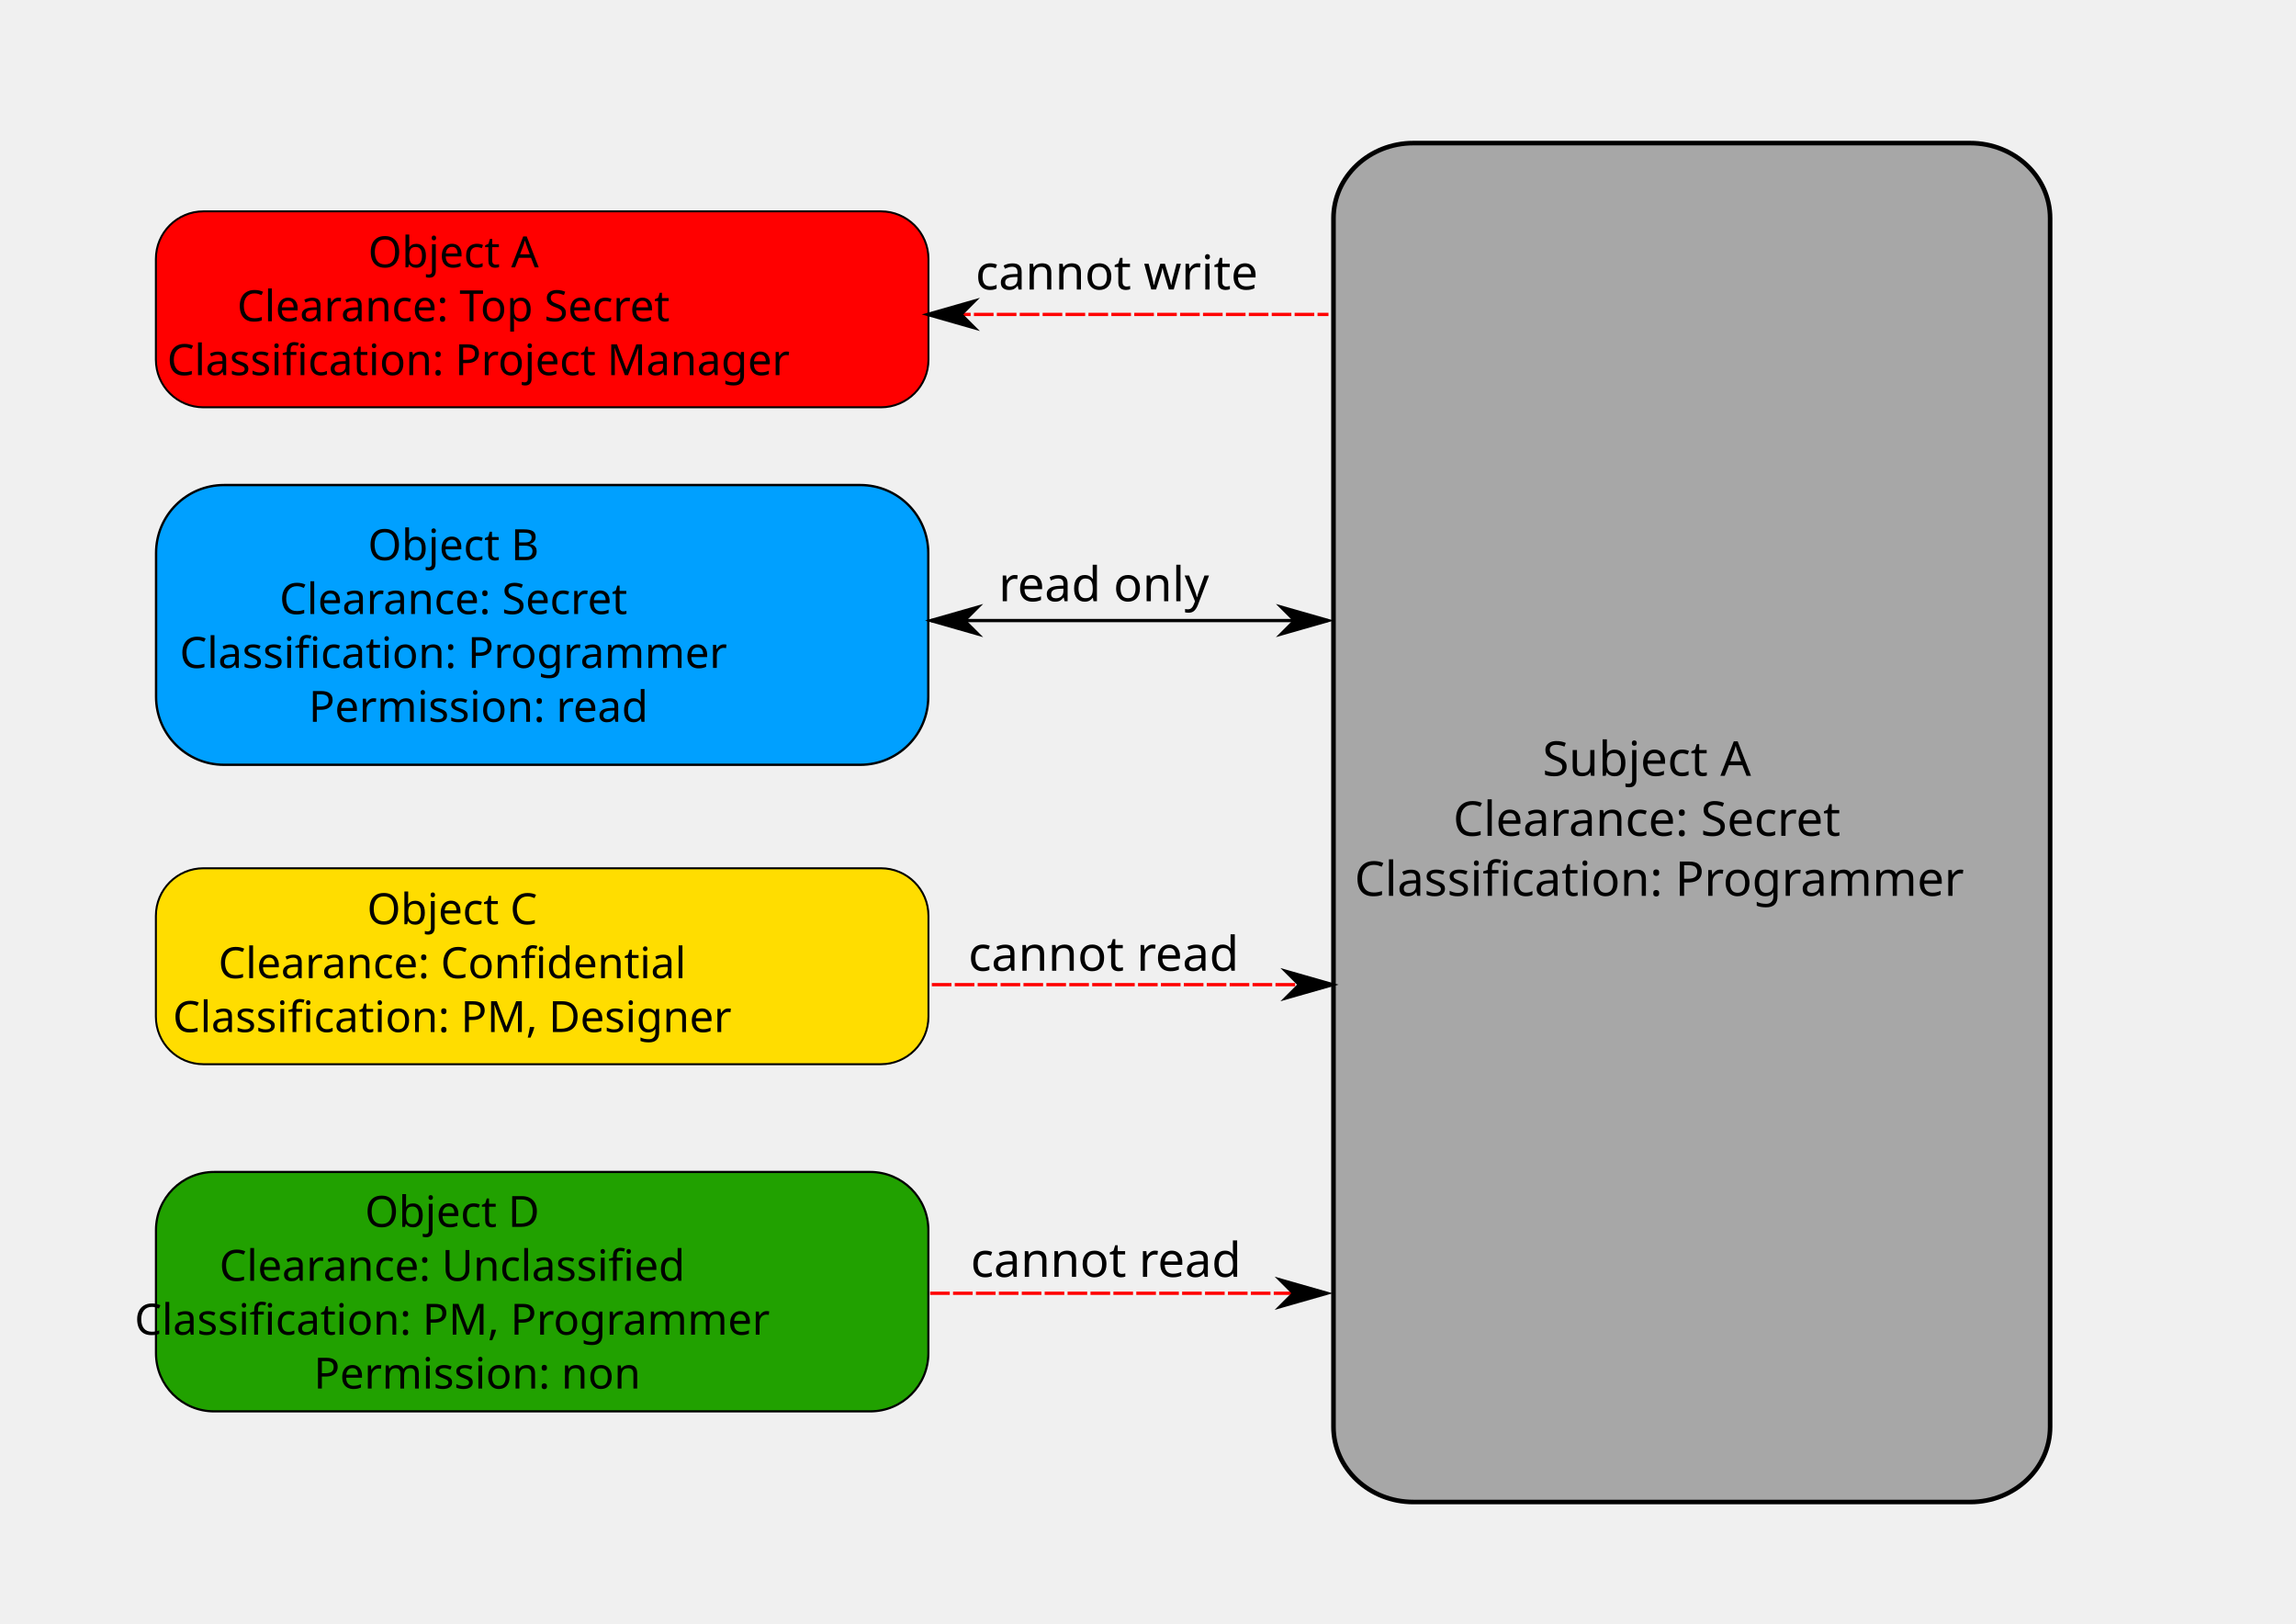
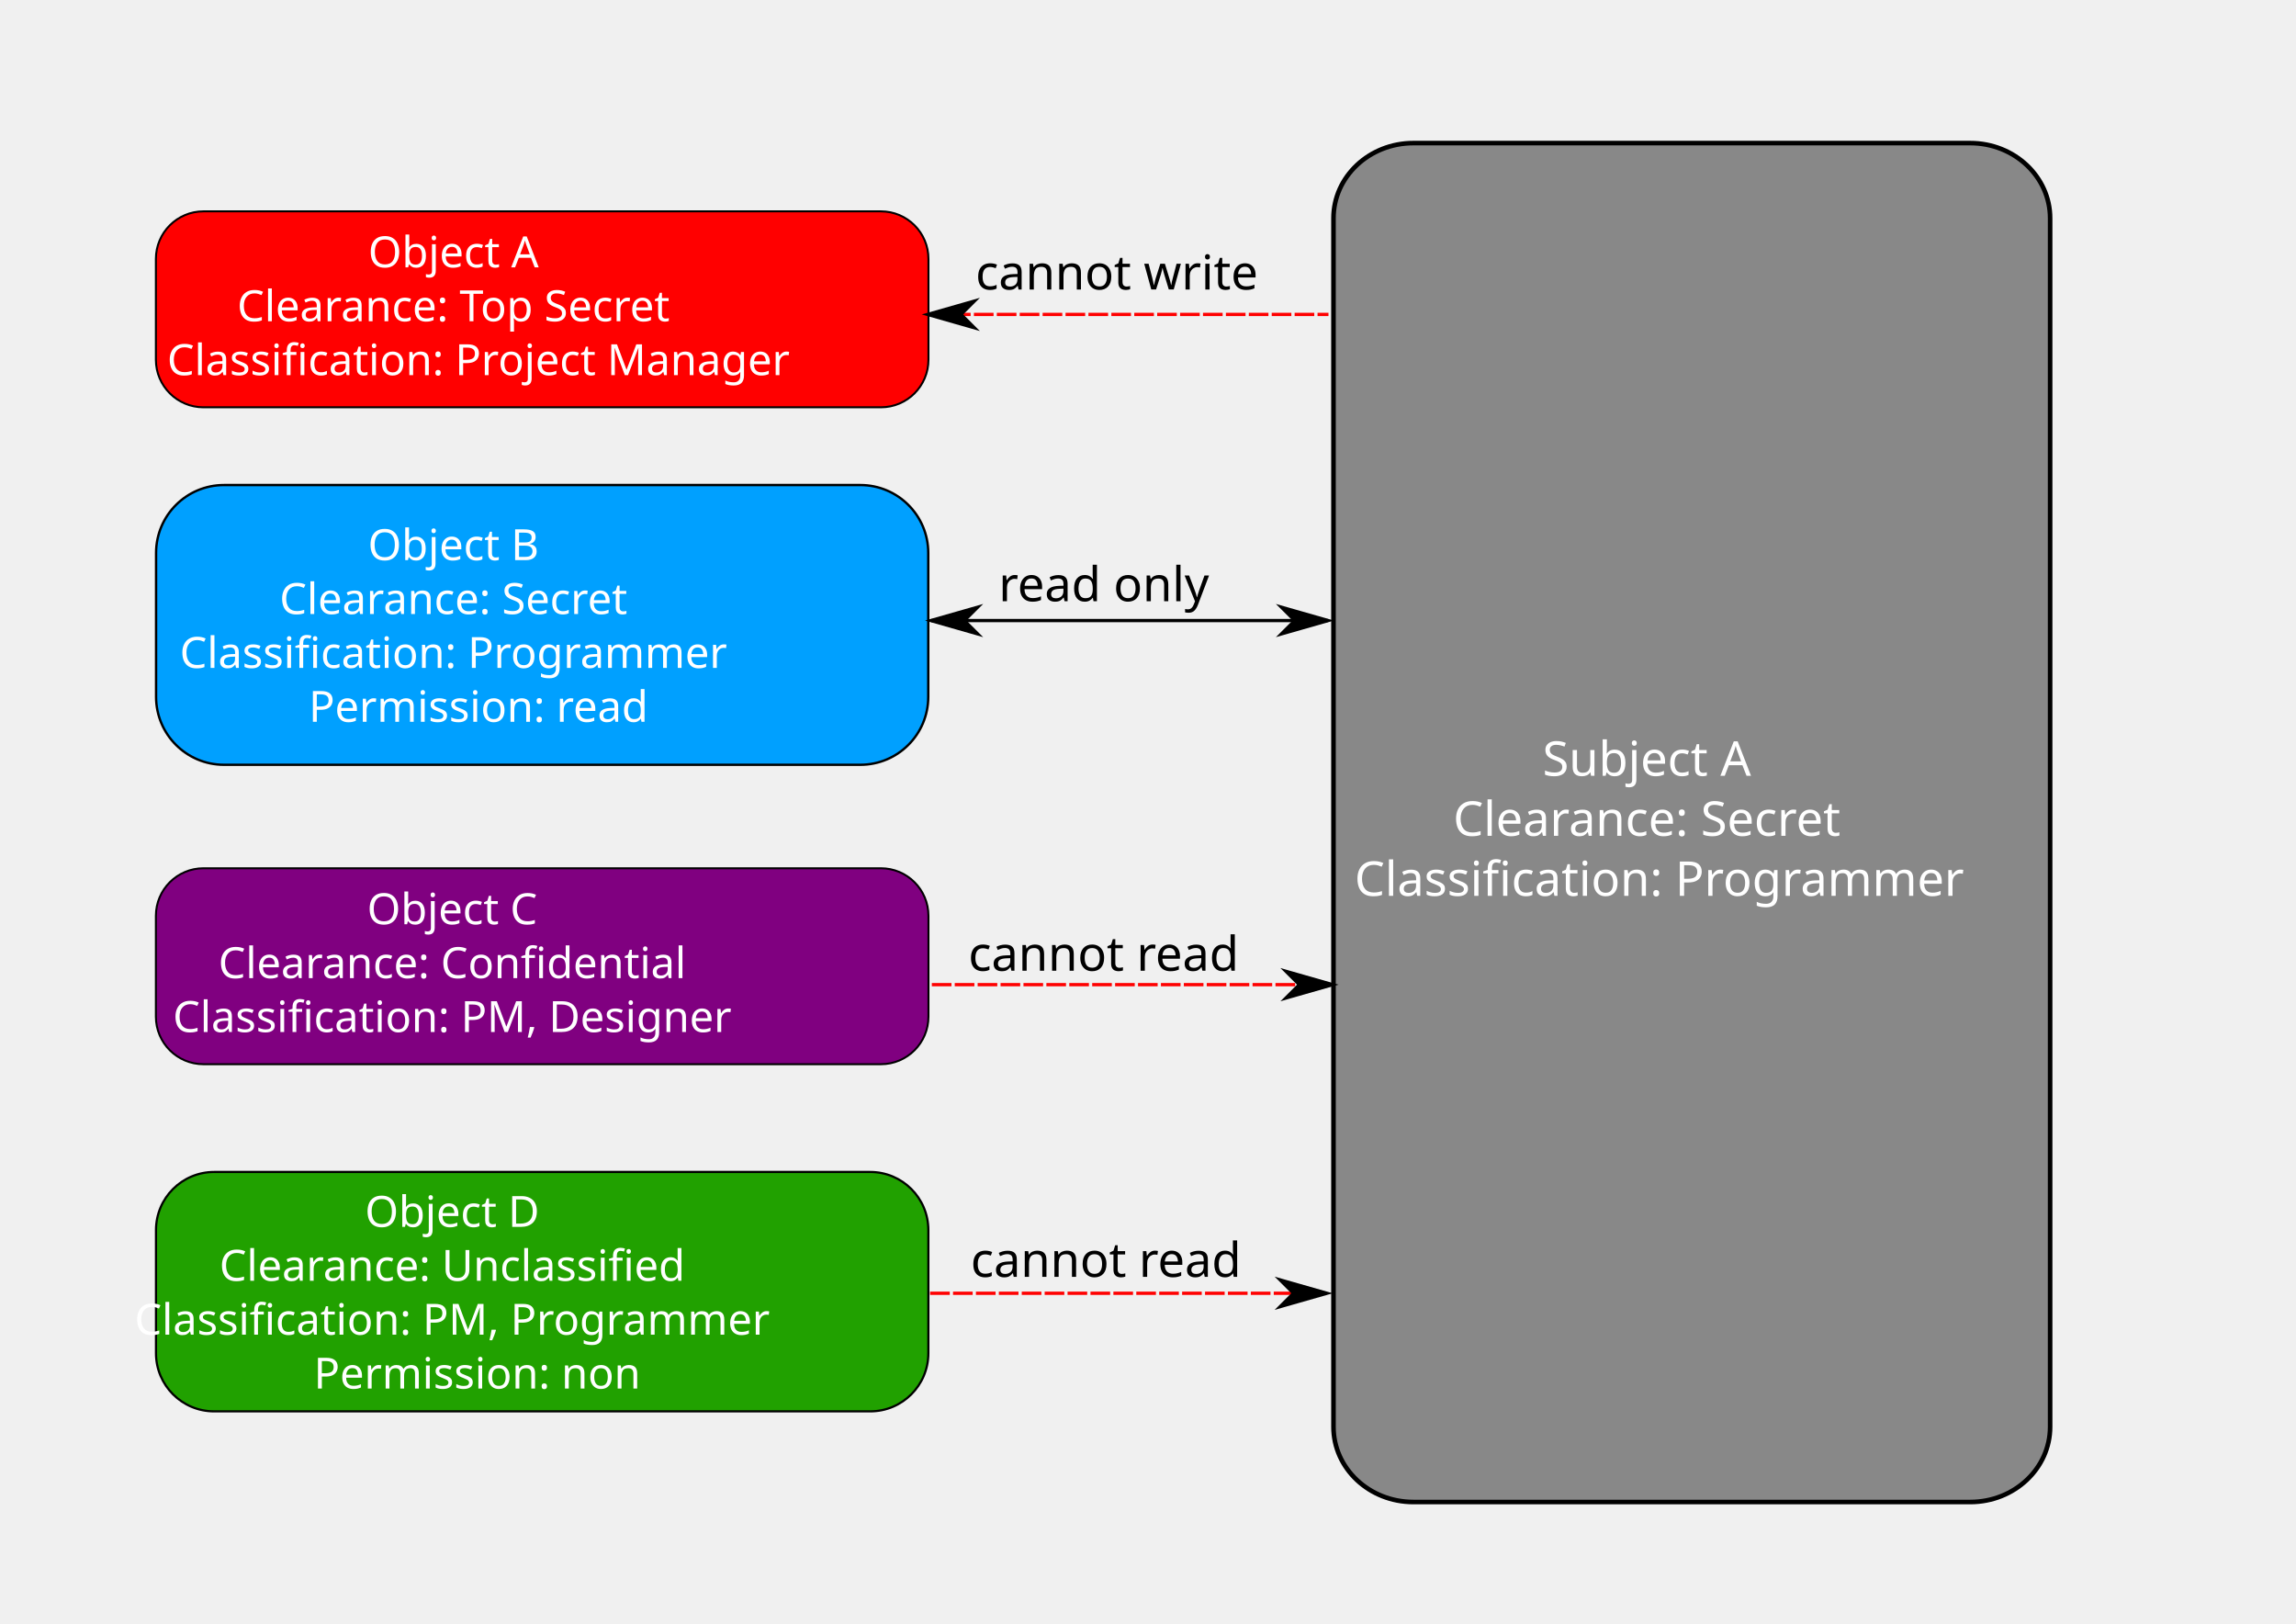
<svg xmlns="http://www.w3.org/2000/svg" width="1052.362" height="744.094" id="svg2" version="1.1">
  <defs id="defs4">
    <marker orient="auto" refY="0.0" refX="0.0" id="Arrow1Lstart" style="overflow:visible">
      <path id="path3874" d="M 0.0,0.0 L 5.0,-5.0 L -12.5,0.0 L 5.0,5.0 L 0.0,0.0 z " style="fill-rule:evenodd;stroke:#000000;stroke-width:1.0pt" transform="scale(0.8) translate(12.5,0)" />
    </marker>
    <marker orient="auto" refY="0.0" refX="0.0" id="StopL" style="overflow:visible">
      <path id="path5605" d="M 0.0,5.65 L 0.0,-5.65" style="fill:none;fill-opacity:0.75;fill-rule:evenodd;stroke:#000000;stroke-width:1.0pt" transform="scale(0.8)" />
    </marker>
    <marker orient="auto" refY="0" refX="0" id="Arrow1Lend" style="overflow:visible">
      <path id="path4148" d="M 0,0 5,-5 -12.5,0 5,5 0,0 z" style="fill-rule:evenodd;stroke:#000000;stroke-width:1pt" transform="matrix(-0.8,0,0,-0.8,-10,0)" />
    </marker>
    <marker orient="auto" refY="0" refX="0" id="Arrow1Lend-9" style="overflow:visible">
      <path id="path4148-4" d="M 0,0 5,-5 -12.5,0 5,5 0,0 z" style="fill-rule:evenodd;stroke:#000000;stroke-width:1pt" transform="matrix(-0.8,0,0,-0.8,-10,0)" />
    </marker>
    <marker orient="auto" refY="0" refX="0" id="Arrow1Lend-1" style="overflow:visible">
      <path id="path4148-40" d="M 0,0 5,-5 -12.5,0 5,5 0,0 z" style="fill-rule:evenodd;stroke:#000000;stroke-width:1pt" transform="matrix(-0.8,0,0,-0.8,-10,0)" />
    </marker>
    <marker orient="auto" refY="0" refX="0" id="Arrow1Lend-1-5" style="overflow:visible">
      <path id="path4148-40-0" d="M 0,0 5,-5 -12.5,0 5,5 0,0 z" style="fill-rule:evenodd;stroke:#000000;stroke-width:1pt" transform="matrix(-0.8,0,0,-0.8,-10,0)" />
    </marker>
    <marker orient="auto" refY="0" refX="0" id="Arrow1Lend-1-4" style="overflow:visible">
      <path id="path4148-40-4" d="M 0,0 5,-5 -12.5,0 5,5 0,0 z" style="fill-rule:evenodd;stroke:#000000;stroke-width:1pt" transform="matrix(-0.8,0,0,-0.8,-10,0)" />
    </marker>
    <marker orient="auto" refY="0" refX="0" id="Arrow1Lend-1-7" style="overflow:visible">
      <path id="path4148-40-9" d="M 0,0 5,-5 -12.5,0 5,5 0,0 z" style="fill-rule:evenodd;stroke:#000000;stroke-width:1pt" transform="matrix(-0.8,0,0,-0.8,-10,0)" />
    </marker>
    <marker orient="auto" refY="0" refX="0" id="Arrow1Lend-1-42" style="overflow:visible">
      <path id="path4148-40-02" d="M 0,0 5,-5 -12.5,0 5,5 0,0 z" style="fill-rule:evenodd;stroke:#000000;stroke-width:1pt" transform="matrix(-0.8,0,0,-0.8,-10,0)" />
    </marker>
  </defs>
  <g id="layer1" transform="translate(0,-308.2677)">
    <rect style="fill:#ff0000;stroke:#000000;stroke-width:0.898;stroke-opacity:1" id="rect2991" width="354.102" height="89.808" x="71.449" y="405.119" ry="21.811" />
    <text xml:space="preserve" style="font-size:44.091px;font-style:normal;font-weight:normal;line-height:125%;letter-spacing:0px;word-spacing:0px;fill:#000000;fill-opacity:1;stroke:none;font-family:Sans" x="247.955" y="430.777" id="text2995">
-       <tspan id="tspan2997" x="247.955" y="430.777" style="font-size:19.758px;font-style:normal;font-variant:normal;font-weight:normal;font-stretch:normal;text-align:center;line-height:125%;writing-mode:lr-tb;text-anchor:middle;font-family:Sans;-inkscape-font-specification:Sans">Object A</tspan>
-       <tspan x="247.955" y="455.474" id="tspan4585" style="font-size:19.758px;font-style:normal;font-variant:normal;font-weight:normal;font-stretch:normal;text-align:center;line-height:125%;writing-mode:lr-tb;text-anchor:middle;font-family:Sans;-inkscape-font-specification:Sans">Clearance: Top Secret</tspan>
-       <tspan x="247.955" y="480.172" id="tspan4587" style="font-size:19.758px;font-style:normal;font-variant:normal;font-weight:normal;font-stretch:normal;text-align:center;line-height:125%;writing-mode:lr-tb;text-anchor:middle;font-family:Sans;-inkscape-font-specification:Sans">Classification: Project Manager</tspan>
+       <tspan id="tspan2997" x="247.955" y="430.777" style="font-size:19.758px;font-style:normal;font-variant:normal;font-weight:normal;font-stretch:normal;text-align:center;line-height:125%;writing-mode:lr-tb;text-anchor:middle;font-family:Sans;-inkscape-font-specification:Sans;fill:#ffffff">Object A</tspan>
+       <tspan x="247.955" y="455.474" id="tspan4585" style="font-size:19.758px;font-style:normal;font-variant:normal;font-weight:normal;font-stretch:normal;text-align:center;line-height:125%;writing-mode:lr-tb;text-anchor:middle;font-family:Sans;-inkscape-font-specification:Sans;fill:#ffffff">Clearance: Top Secret</tspan>
+       <tspan x="247.955" y="480.172" id="tspan4587" style="font-size:19.758px;font-style:normal;font-variant:normal;font-weight:normal;font-stretch:normal;text-align:center;line-height:125%;writing-mode:lr-tb;text-anchor:middle;font-family:Sans;-inkscape-font-specification:Sans;fill:#ffffff">Classification: Project Manager</tspan>
    </text>
    <rect style="fill:#00a0ff;fill-opacity:1;stroke:#000000;stroke-width:1.073;stroke-opacity:1" id="rect2991-3" width="353.927" height="128.205" x="71.536" y="530.543" ry="31.136" />
    <text xml:space="preserve" style="font-size:44.091px;font-style:normal;font-weight:normal;line-height:125%;letter-spacing:0px;word-spacing:0px;fill:#000000;fill-opacity:1;stroke:none;font-family:Sans" x="247.955" y="564.965" id="text2995-6">
-       <tspan x="247.955" y="564.965" id="tspan3810" style="font-size:19.758px;text-align:center;text-anchor:middle">Object B</tspan>
-       <tspan x="247.955" y="589.662" style="font-size:19.758px;text-align:center;text-anchor:middle" id="tspan4589">Clearance: Secret</tspan>
-       <tspan x="247.955" y="614.36" style="font-size:19.758px;text-align:center;text-anchor:middle" id="tspan4591">Classification: Programmer</tspan>
-       <tspan x="247.955" y="639.057" style="font-size:19.758px;text-align:center;text-anchor:middle" id="tspan4964">Permission: read</tspan>
+       <tspan x="247.955" y="564.965" id="tspan3810" style="font-size:19.758px;text-align:center;text-anchor:middle;fill:#ffffff">Object B</tspan>
+       <tspan x="247.955" y="589.662" style="font-size:19.758px;text-align:center;text-anchor:middle;fill:#ffffff" id="tspan4589">Clearance: Secret</tspan>
+       <tspan x="247.955" y="614.36" style="font-size:19.758px;text-align:center;text-anchor:middle;fill:#ffffff" id="tspan4591">Classification: Programmer</tspan>
+       <tspan x="247.955" y="639.057" style="font-size:19.758px;text-align:center;text-anchor:middle;fill:#ffffff" id="tspan4964">Permission: read</tspan>
    </text>
    <rect style="fill:#21a100;fill-opacity:1;stroke:#000000;stroke-width:0.993;stroke-opacity:1" id="rect2991-1" width="354.008" height="109.714" x="71.496" y="845.342" ry="26.645" />
    <text xml:space="preserve" style="font-size:44.091px;font-style:normal;font-weight:normal;line-height:125%;letter-spacing:0px;word-spacing:0px;fill:#000000;fill-opacity:1;stroke:none;font-family:Sans" x="247.39" y="870.518" id="text2995-0">
-       <tspan id="tspan2997-7" x="247.39" y="870.518" style="font-size:19.758px;text-align:center;text-anchor:middle">Object D</tspan>
-       <tspan x="247.39" y="895.216" style="font-size:19.758px;text-align:center;text-anchor:middle" id="tspan4597">Clearance: Unclassified</tspan>
-       <tspan x="247.39" y="919.913" style="font-size:19.758px;text-align:center;text-anchor:middle" id="tspan4599">Classification: PM, Programmer</tspan>
-       <tspan x="247.39" y="944.61" style="font-size:19.758px;text-align:center;text-anchor:middle" id="tspan4966">Permission: non</tspan>
+       <tspan id="tspan2997-7" x="247.39" y="870.518" style="font-size:19.758px;text-align:center;text-anchor:middle;fill:#ffffff">Object D</tspan>
+       <tspan x="247.39" y="895.216" style="font-size:19.758px;text-align:center;text-anchor:middle;fill:#ffffff" id="tspan4597">Clearance: Unclassified</tspan>
+       <tspan x="247.39" y="919.913" style="font-size:19.758px;text-align:center;text-anchor:middle;fill:#ffffff" id="tspan4599">Classification: PM, Programmer</tspan>
+       <tspan x="247.39" y="944.61" style="font-size:19.758px;text-align:center;text-anchor:middle;fill:#ffffff" id="tspan4966">Permission: non</tspan>
    </text>
-     <rect style="fill:#ffdd00;fill-opacity:1;stroke:#000000;stroke-width:0.898;stroke-opacity:1" id="rect2991-11" width="354.102" height="89.808" x="71.449" y="706.162" ry="21.811" />
+     <rect style="fill:#800080;fill-opacity:1;stroke:#000000;stroke-width:0.898;stroke-opacity:1" id="rect2991-11" width="354.102" height="89.808" x="71.449" y="706.162" ry="21.811" />
    <text xml:space="preserve" style="font-size:44.091px;font-style:normal;font-weight:normal;line-height:125%;letter-spacing:0px;word-spacing:0px;fill:#000000;fill-opacity:1;stroke:none;font-family:Sans" x="247.39" y="731.82" id="text2995-7">
-       <tspan x="247.39" y="731.82" id="tspan5542" style="font-size:19.758px;text-align:center;text-anchor:middle">Object C</tspan>
-       <tspan x="247.39" y="756.518" style="font-size:19.758px;text-align:center;text-anchor:middle" id="tspan4593">Clearance: Confidential</tspan>
-       <tspan x="247.39" y="781.215" style="font-size:19.758px;text-align:center;text-anchor:middle" id="tspan4601">Classification: PM, Designer</tspan>
-       <tspan x="247.39" y="805.912" style="font-size:19.758px;text-align:center;text-anchor:middle" id="tspan4968" />
+       <tspan x="247.39" y="731.82" id="tspan5542" style="font-size:19.758px;text-align:center;text-anchor:middle;fill:#ffffff">Object C</tspan>
+       <tspan x="247.39" y="756.518" style="font-size:19.758px;text-align:center;text-anchor:middle;fill:#ffffff" id="tspan4593">Clearance: Confidential</tspan>
+       <tspan x="247.39" y="781.215" style="font-size:19.758px;text-align:center;text-anchor:middle;fill:#ffffff" id="tspan4601">Classification: PM, Designer</tspan>
+       <tspan x="247.39" y="805.912" style="font-size:19.758px;text-align:center;text-anchor:middle;fill:#ffffff" id="tspan4968" />
    </text>
-     <rect style="fill:#000000;fill-opacity:0.306;stroke:#000000;stroke-width:2.103;stroke-miterlimit:4;stroke-opacity:1;stroke-dasharray:none" id="rect7891" width="328.469" height="622.755" x="611.194" y="373.842" rx="36.612" ry="34.433" />
+     <rect style="fill:#000000;fill-opacity:0.431;stroke:#000000;stroke-width:2.103;stroke-miterlimit:4;stroke-opacity:1;stroke-dasharray:none" id="rect7891" width="328.469" height="622.755" x="611.194" y="373.842" rx="36.612" ry="34.433" />
    <text xml:space="preserve" style="font-size:22px;font-style:normal;font-weight:normal;line-height:125%;letter-spacing:0px;word-spacing:0px;fill:#000000;fill-opacity:1;stroke:none;font-family:Sans" x="774.822" y="663.789" id="text8419">
-       <tspan id="tspan8421" x="774.822" y="663.789" style="text-align:center;text-anchor:middle">Subject A</tspan>
-       <tspan x="774.822" y="691.289" id="tspan8423" style="text-align:center;text-anchor:middle">Clearance: Secret</tspan>
-       <tspan x="774.822" y="718.789" id="tspan8425" style="text-align:center;text-anchor:middle">Classification: Programmer</tspan>
+       <tspan id="tspan8421" x="774.822" y="663.789" style="text-align:center;text-anchor:middle;fill:#ffffff">Subject A</tspan>
+       <tspan x="774.822" y="691.289" id="tspan8423" style="text-align:center;text-anchor:middle;fill:#ffffff">Clearance: Secret</tspan>
+       <tspan x="774.822" y="718.789" id="tspan8425" style="text-align:center;text-anchor:middle;fill:#ffffff">Classification: Programmer</tspan>
    </text>
    <path style="fill:none;stroke:#ff0000;stroke-width:1.5;stroke-linecap:butt;stroke-linejoin:miter;stroke-miterlimit:4;stroke-opacity:1;stroke-dasharray:9, 1.5;stroke-dashoffset:0;marker-mid:none;marker-end:none;marker-start:url(#Arrow1Lstart)" d="m 425.387,452.362 183.511,0" id="path8427" />
    <path style="fill:none;stroke:#ff0000;stroke-width:1.5;stroke-linecap:butt;stroke-linejoin:miter;stroke-opacity:1;marker-end:url(#Arrow1Lend-1);stroke-miterlimit:4;stroke-dasharray:9,1.5;stroke-dashoffset:0" d="m 426.317,900.934 181.652,0" id="path10507-6" />
    <text xml:space="preserve" style="font-size:22px;font-style:normal;font-weight:normal;line-height:125%;letter-spacing:0px;word-spacing:0px;fill:#000000;fill-opacity:1;stroke:none;font-family:Sans" x="457.714" y="583.791" id="text10732">
      <tspan id="tspan10734" x="457.714" y="583.791">read only</tspan>
    </text>
    <text xml:space="preserve" style="font-size:22px;font-style:normal;font-weight:normal;line-height:125%;letter-spacing:0px;word-spacing:0px;fill:#000000;fill-opacity:1;stroke:none;font-family:Sans" x="444.921" y="893.421" id="text10732-9">
      <tspan id="tspan10734-4" x="444.921" y="893.421">cannot read</tspan>
    </text>
    <path style="fill:none;stroke:#000000;stroke-width:1.5;stroke-linecap:butt;stroke-linejoin:miter;stroke-miterlimit:4;stroke-opacity:1;stroke-dasharray:none;marker-end:url(#Arrow1Lend-1-42);marker-start:url(#Arrow1Lstart)" d="m 426.889,592.648 181.652,0" id="path10507-6-33" />
    <path style="fill:none;stroke:#ff0000;stroke-width:1.5;stroke-linecap:butt;stroke-linejoin:miter;stroke-miterlimit:4;stroke-opacity:1;stroke-dasharray:9, 1.5;stroke-dashoffset:0;marker-mid:none;marker-end:url(#Arrow1Lend-1-42)" d="m 427.102,759.505 183.511,0" id="path8427-5" />
    <text xml:space="preserve" style="font-size:22px;font-style:normal;font-weight:normal;line-height:125%;letter-spacing:0px;word-spacing:0px;fill:#000000;fill-opacity:1;stroke:none;font-family:Sans" x="447.143" y="440.934" id="text3050">
      <tspan id="tspan3052" x="447.143" y="440.934">cannot write</tspan>
    </text>
    <text xml:space="preserve" style="font-size:22px;font-style:normal;font-weight:normal;line-height:125%;letter-spacing:0px;word-spacing:0px;fill:#000000;fill-opacity:1;stroke:none;font-family:Sans" x="443.849" y="753.135" id="text3050-3">
      <tspan id="tspan3052-2" x="443.849" y="753.135">cannot read</tspan>
    </text>
  </g>
</svg>
